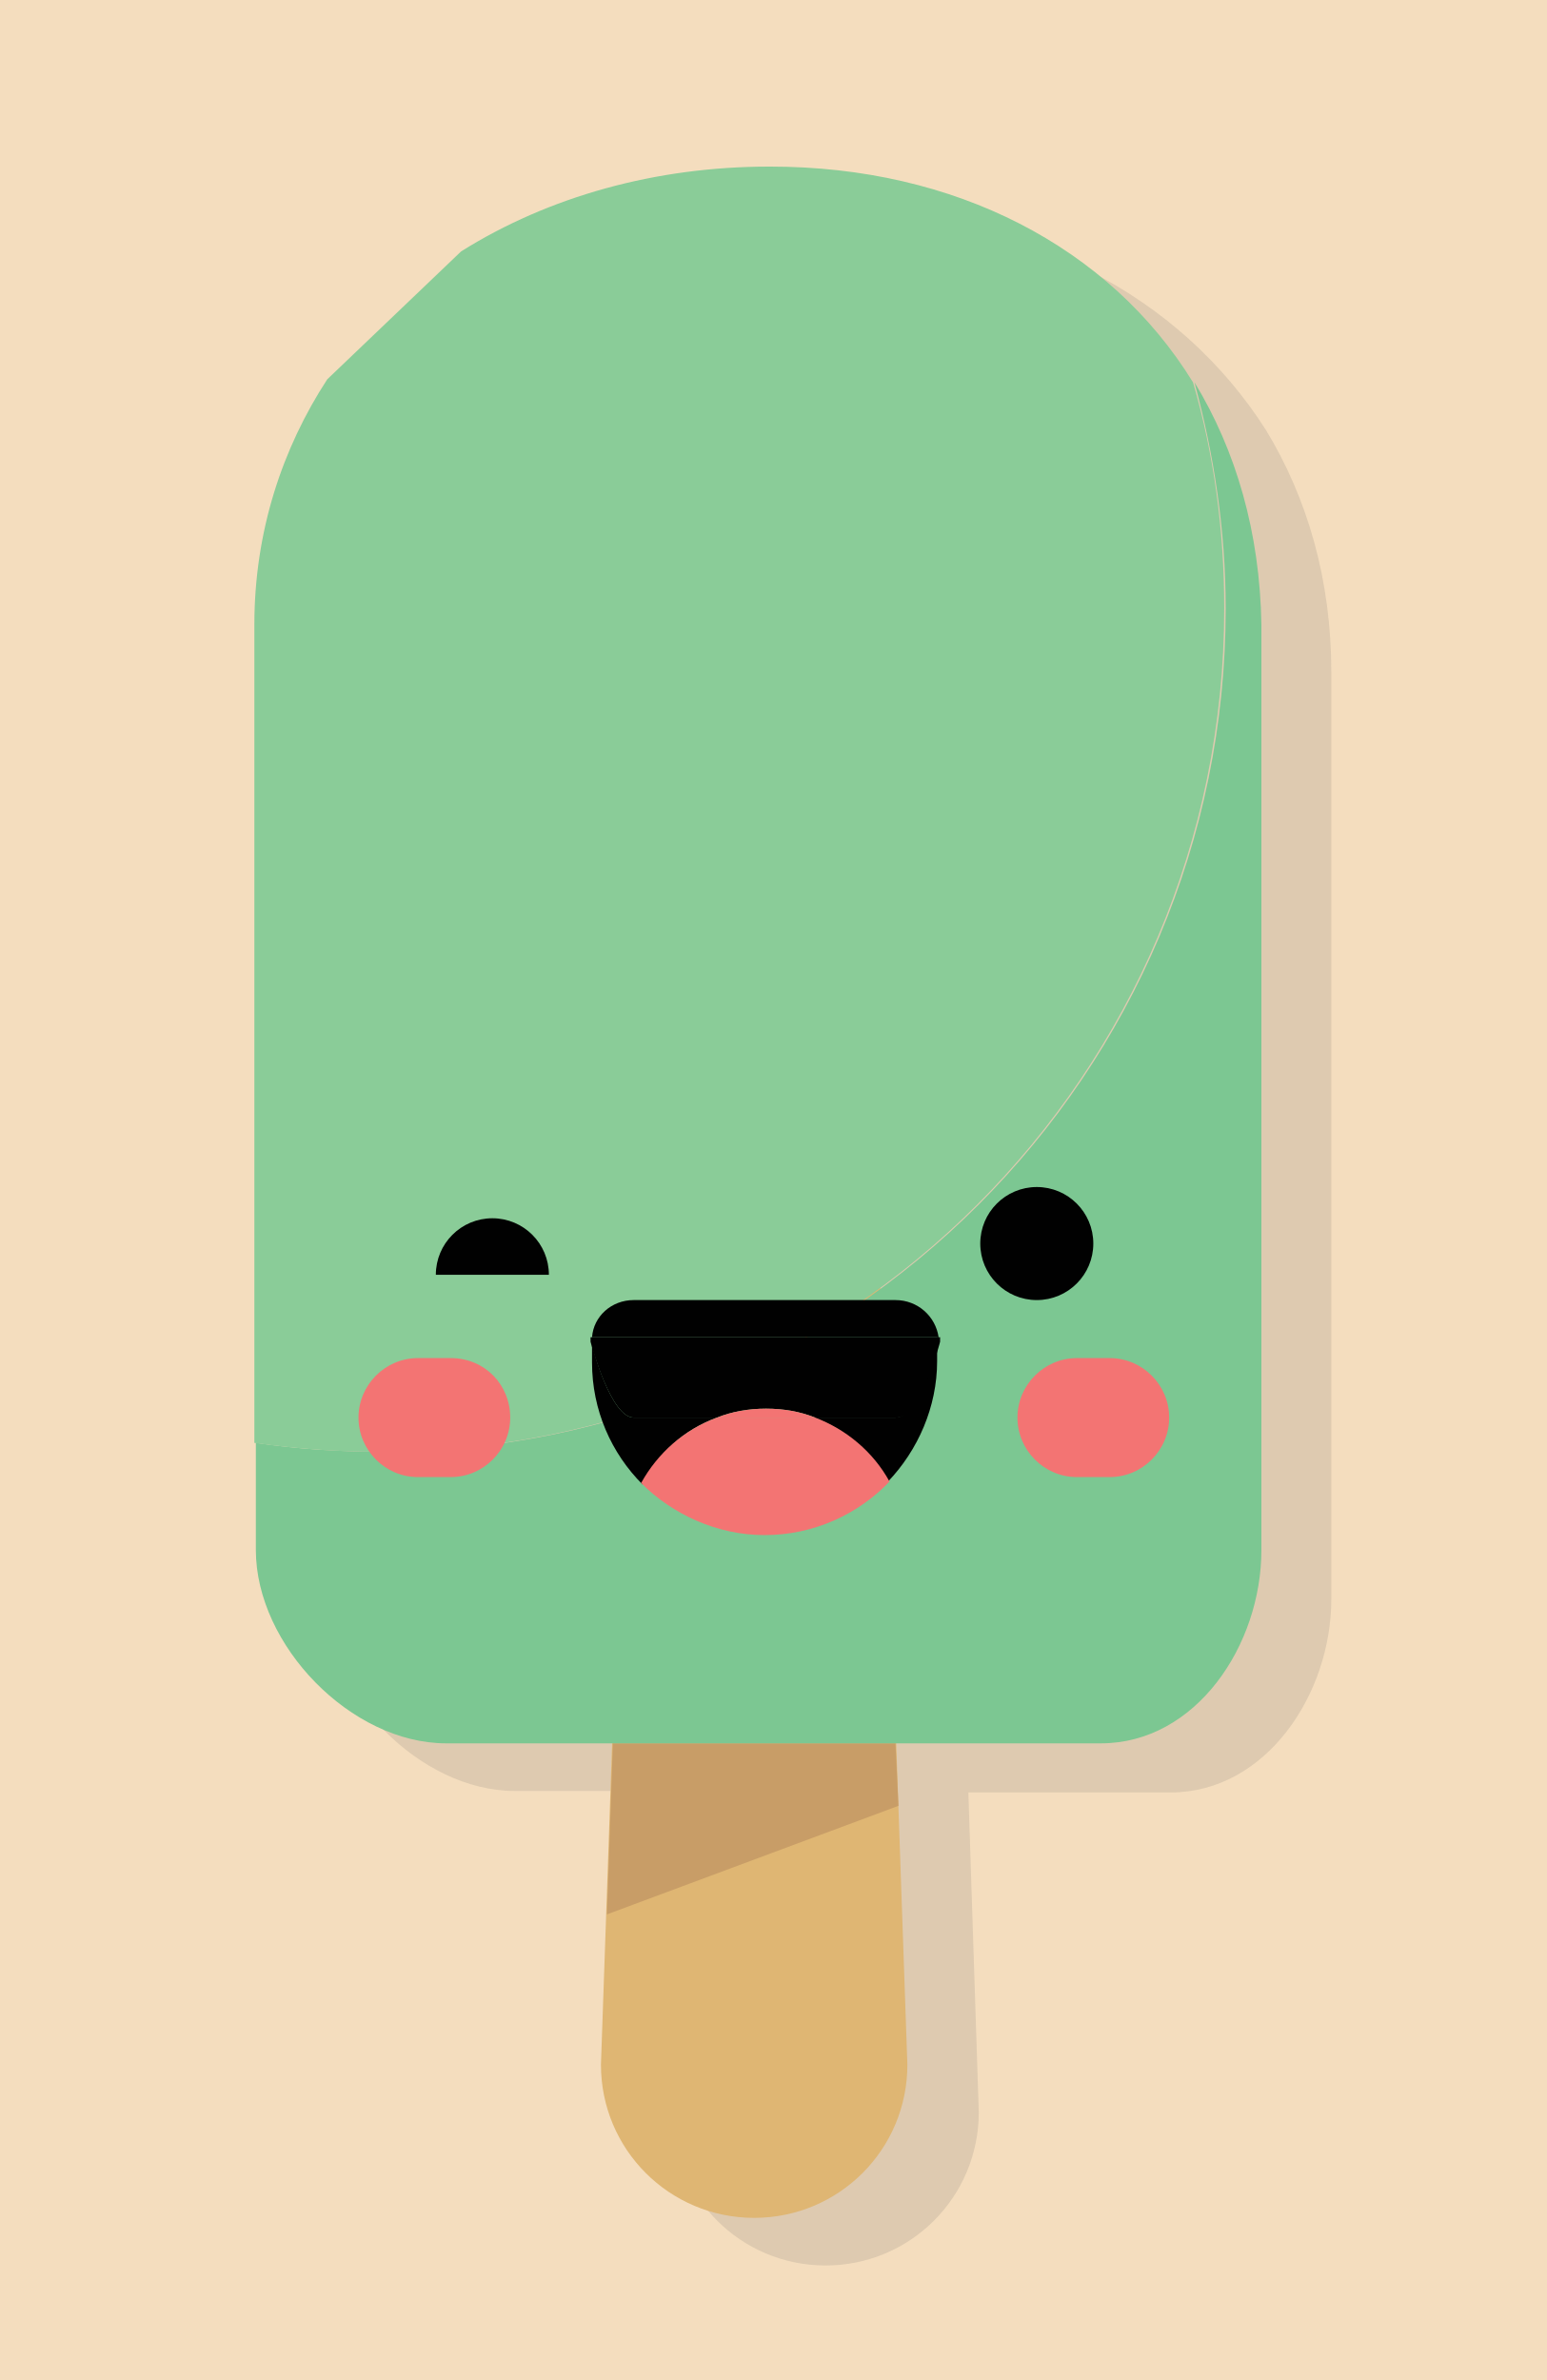
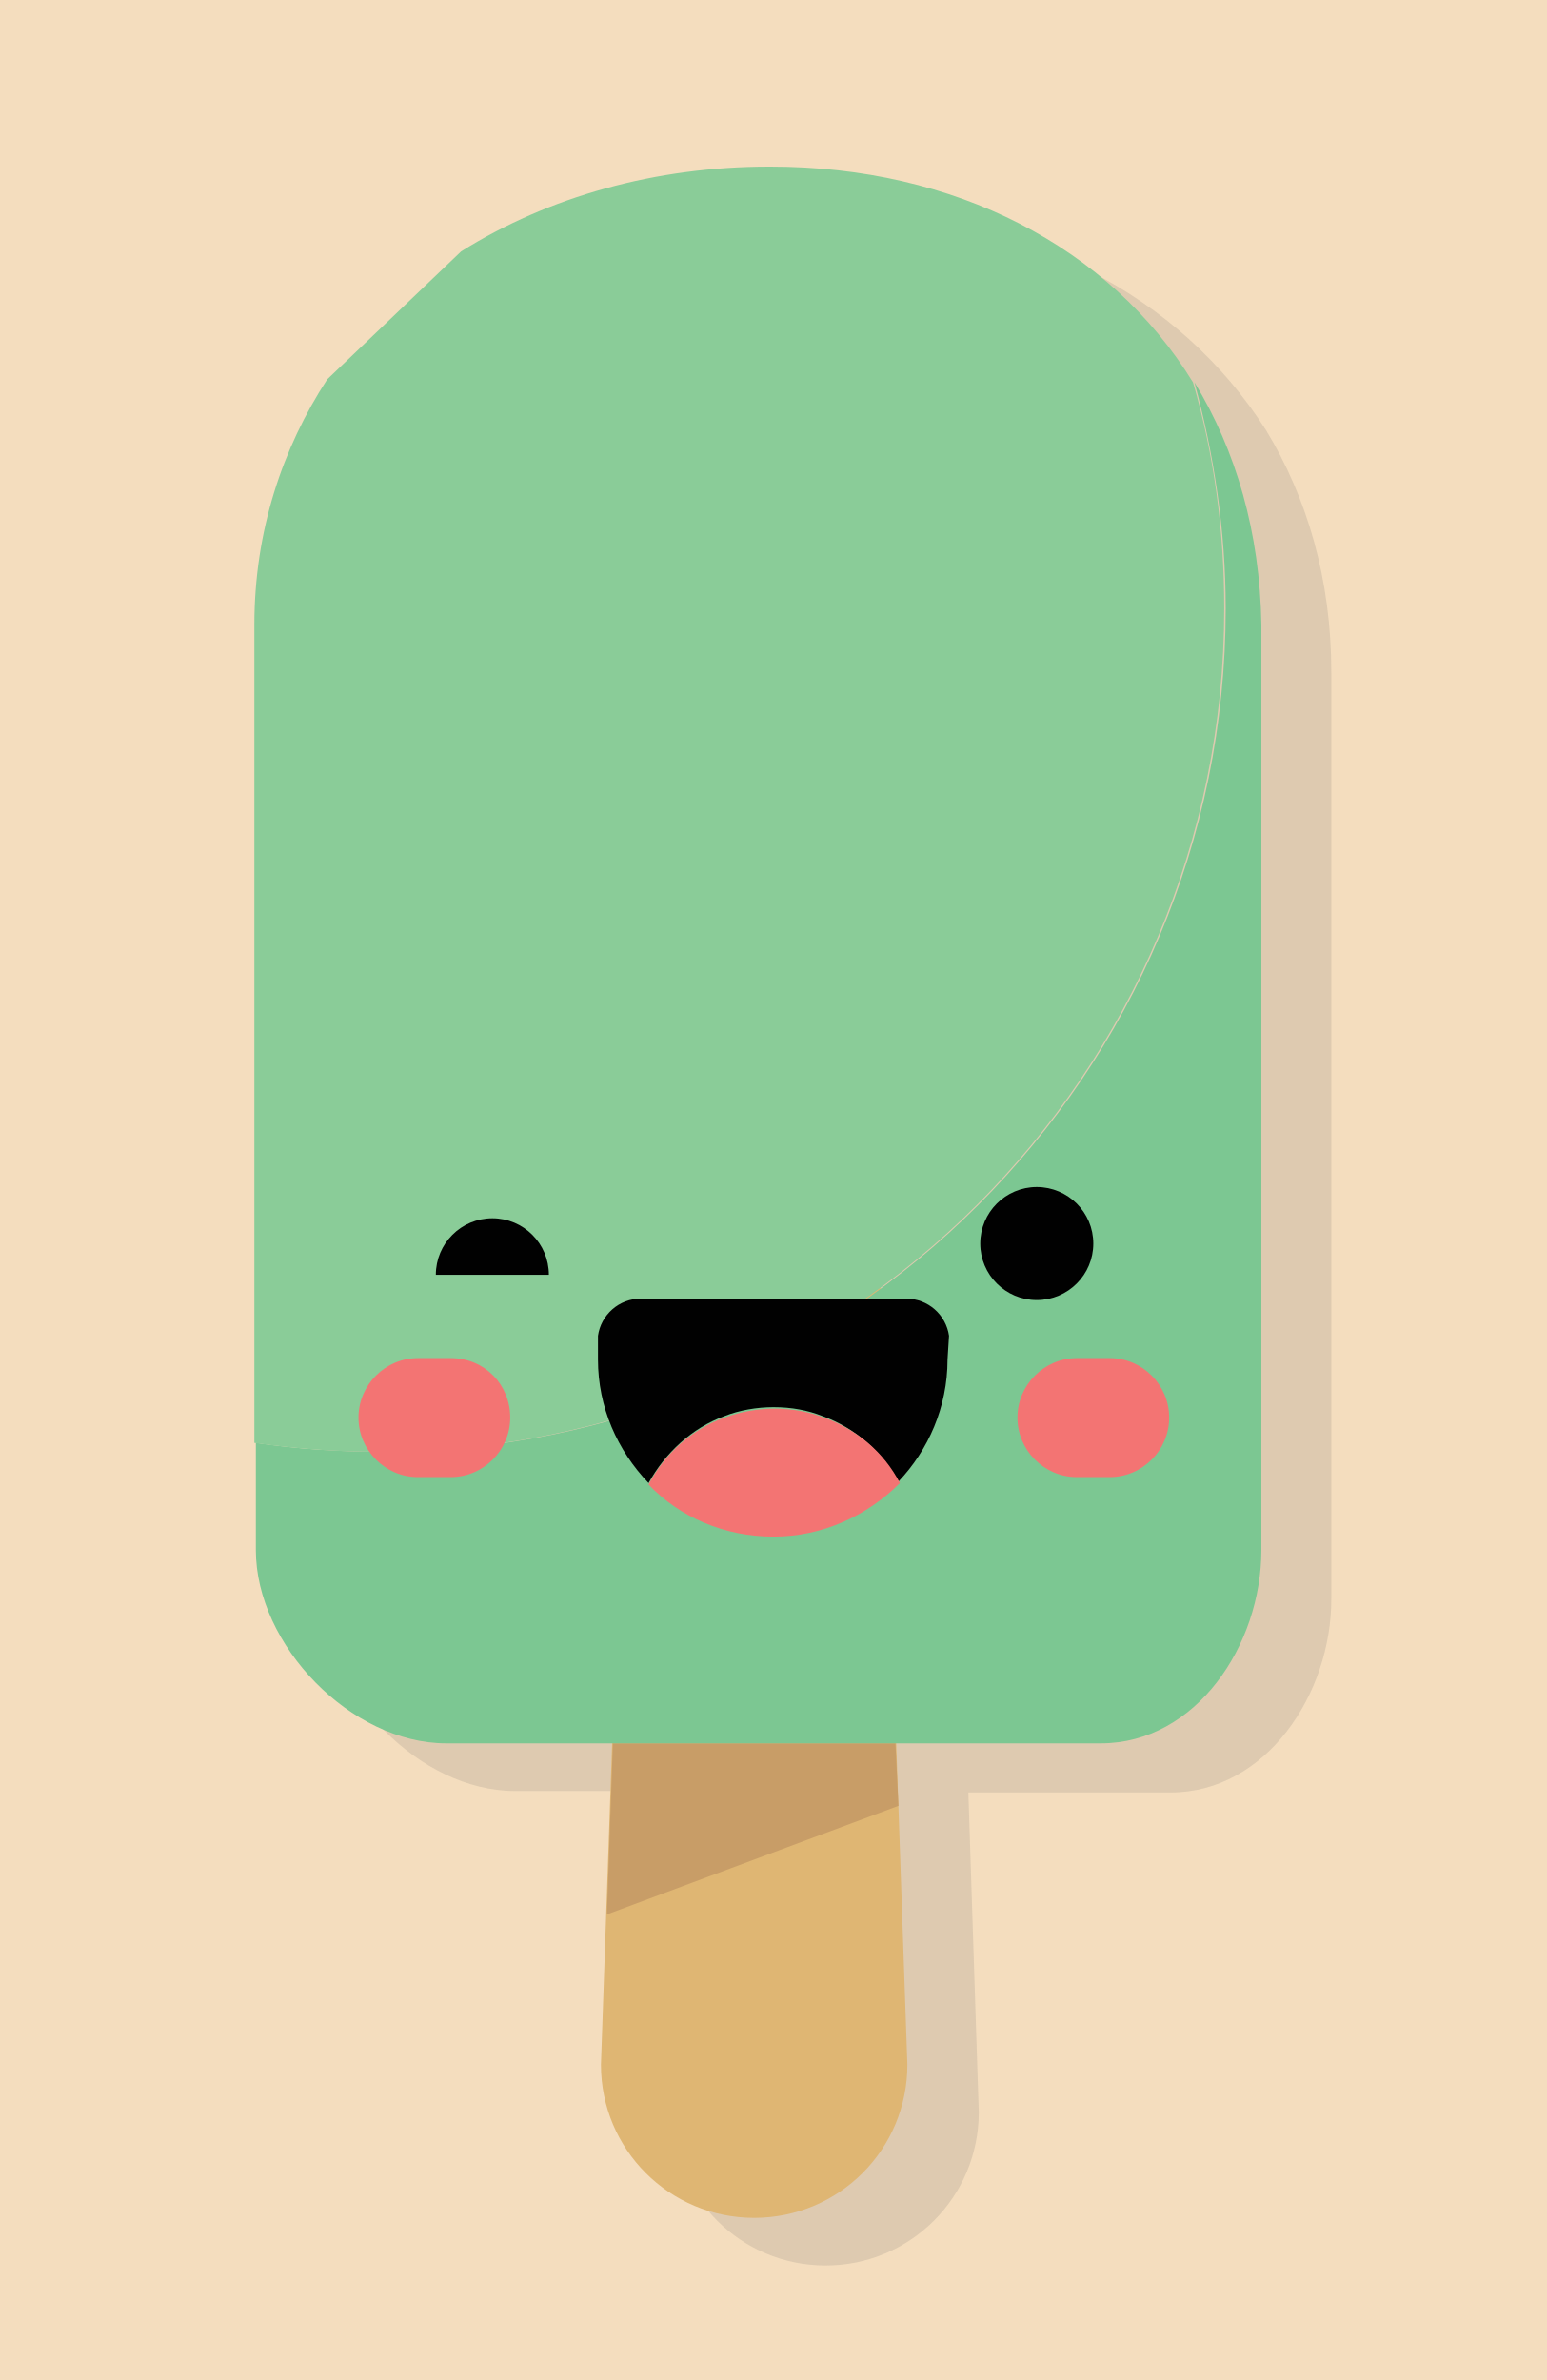
- <svg xmlns="http://www.w3.org/2000/svg" version="1.1" id="Layer_1" x="0px" y="0px" viewBox="0 0 104 160" style="enable-background:new 0 0 104 160;" xml:space="preserve">
-   <style type="text/css">
- 	.st0{fill:#F4DDBE;}
- 	.st1{opacity:0.15;fill:#5E5E5E;}
- 	.st2{fill:#DFB673;}
- 	.st3{fill:#C89D67;}
- 	.st4{fill:#7CC792;}
- 	.st5{fill:#8ACC98;}
- 	.st6{fill:#010101;}
- 	.st7{fill:#F37473;}
- </style>
-   <rect x="0" class="st0" width="104" height="160" />
-   <path class="st1" d="M56.6,14.4L56.6,14.4c-7.6,0-14.9,2-20.7,5.7l-9,8.6c-3.2,4.7-5.1,10.2-5.1,16.5v21.5v0.9v32.6v7.2  c0,6.4,6.4,13,12.8,13h11.3L45.5,132l0,0l-0.3,10c0,5.7,4.6,10.3,10.3,10.3c5.7,0,10.3-4.6,10.3-10.3l-0.7-21.5h13.6  c6.4,0,10.8-6.6,10.8-13V67.6v-1.8V45.2c0-6.2-1.6-11.7-4.4-16.3C79.3,19.8,68.9,14.4,56.6,14.4z" />
+ <svg xmlns="http://www.w3.org/2000/svg" version="1.1" id="Layer_1" x="0px" y="0px" width="552.754px" height="850.391px" viewBox="148.818 0 552.754 850.391" enable-background="new 148.818 0 552.754 850.391" xml:space="preserve">
+   <rect x="148.818" fill="#F4DDBE" width="552.754" height="850.391" />
+   <path opacity="0.15" fill="#5E5E5E" enable-background="new    " d="M449.643,76.535L449.643,76.535  c-40.393,0-79.192,10.63-110.019,30.295l-47.834,45.708c-17.008,24.98-27.106,54.212-27.106,87.697v114.271v4.784v173.267v38.268  c0,34.016,34.016,69.095,68.031,69.095h60.059l-2.126,61.653l0,0l-1.595,53.149c0,30.295,24.449,54.743,54.744,54.743  s54.744-24.448,54.744-54.743l-3.721-114.271h72.283c34.016,0,57.401-35.079,57.401-69.095V359.29v-9.567V240.235  c0-32.953-8.504-62.185-23.386-86.634C570.292,105.236,515.017,76.535,449.643,76.535z" />
  <g>
+     <path fill="#DFB673" d="M473.03,737.714c0,30.295-24.449,54.743-54.744,54.743s-54.744-24.448-54.744-54.743l11.161-321.554   c0-30.295,13.288-54.744,43.583-54.744s43.582,24.449,43.582,54.744L473.03,737.714z" />
+     <polygon fill="#C89D67" points="469.84,645.233 365.667,684.032 367.793,622.911 468.778,622.911  " />
    <g>
-       <path class="st2" d="M61,138.8c0,5.7-4.6,10.3-10.3,10.3c-5.7,0-10.3-4.6-10.3-10.3l2.1-60.5c0-5.7,2.5-10.3,8.2-10.3    c5.7,0,8.2,4.6,8.2,10.3L61,138.8z" />
-       <polygon class="st3" points="60.4,121.4 40.8,128.7 41.2,117.2 60.2,117.2   " />
-       <g>
-         <path class="st4" d="M80.3,25.7c1.3,4.8,2.1,9.9,2.1,15.2c0,31.3-25.4,56.7-56.7,56.7c-2.9,0-5.8-0.2-8.5-0.6v7.2     c0,6.4,6.4,13,12.8,13h44c6.4,0,10.8-6.6,10.8-13V64.3v-1.8V42C84.7,35.8,83.1,30.3,80.3,25.7z" />
-         <path class="st5" d="M82.3,40.9c0-5.3-0.7-10.4-2.1-15.2c-5.6-9.1-16-14.5-28.4-14.5h-0.1c-7.6,0-14.8,2-20.7,5.7l-9,8.6     C19,30.1,17.1,35.7,17.1,42v21.5v0.9V97c2.8,0.4,5.6,0.6,8.5,0.6C56.9,97.6,82.3,72.2,82.3,40.9z" />
-       </g>
-     </g>
-     <g>
-       <g>
-         <path class="st6" d="M29.3,85.7c0-2.1,1.7-3.8,3.8-3.8c2.1,0,3.8,1.7,3.8,3.8" />
-         <circle class="st6" cx="69.7" cy="83.6" r="3.8" />
-       </g>
-       <g>
-         <path class="st7" d="M34.3,95.3c0,2.2-1.8,4-4,4h-2.2c-2.2,0-4-1.8-4-4c0-2.2,1.8-4,4-4h2.2C32.6,91.3,34.3,93.1,34.3,95.3z" />
-         <path class="st7" d="M78.6,95.3c0,2.2-1.8,4-4,4h-2.2c-2.2,0-4-1.8-4-4c0-2.2,1.8-4,4-4h2.2C76.8,91.3,78.6,93.1,78.6,95.3z" />
-       </g>
-       <g>
-         <path class="st6" d="M39.7,89.9v0.2C39.7,90,39.7,90,39.7,89.9L39.7,89.9z" />
-         <path class="st6" d="M48.2,95.3h-5.6c-1.5,0-2.8-4.7-2.8-5v1.3c0,3.2,1.3,6.1,3.4,8.2C44.2,97.7,46,96.1,48.2,95.3z" />
-         <path class="st6" d="M63.1,89.9L63.1,89.9c0,0.1,0,0.2,0,0.3c0,0-1.3,5.1-2.9,5.1h-5.5c2.2,0.8,3.9,2.4,5,4.3     c2-2.1,3.3-5,3.3-8.1V89.9z" />
-         <path class="st6" d="M39.7,90.2C39.7,90.2,39.7,90.2,39.7,90.2l0-0.1C39.7,90.2,39.7,90.2,39.7,90.2z" />
-         <path class="st6" d="M60.2,87.4H42.6c-1.5,0-2.7,1.1-2.8,2.5h23.3C62.9,88.5,61.7,87.4,60.2,87.4z" />
-         <path class="st6" d="M42.6,95.3h5.6c1-0.4,2.1-0.6,3.3-0.6c1.2,0,2.3,0.2,3.3,0.6h5.5c1.6,0,2.9-5.1,2.9-5.1c0-0.1,0-0.2,0-0.3     H39.7c0,0.1,0,0.2,0,0.2v0.1C39.8,90.6,41.1,95.3,42.6,95.3z" />
-         <path class="st7" d="M54.8,95.3h-6.6c-2.2,0.8-4,2.4-5.1,4.4c2.1,2.1,5.1,3.5,8.3,3.5c3.3,0,6.3-1.4,8.4-3.6     C58.7,97.6,56.9,96.1,54.8,95.3z" />
-         <path class="st7" d="M48.2,95.3h6.6c-1-0.4-2.1-0.6-3.3-0.6C50.3,94.7,49.2,94.9,48.2,95.3z" />
-       </g>
+       <path fill="#7CC792" d="M575.608,136.594c6.909,25.512,11.161,52.618,11.161,80.787c0,166.358-134.999,301.357-301.356,301.357    c-15.414,0-30.827-1.063-45.178-3.189v38.268c0,34.016,34.016,69.095,68.031,69.095h233.857c34.016,0,57.401-35.079,57.401-69.095    V341.75v-9.567V223.228C598.993,190.275,590.49,161.042,575.608,136.594z" />
+       <path fill="#8ACC98" d="M586.238,217.381c0-28.169-3.721-55.275-11.162-80.787c-29.763-48.366-85.038-77.066-150.944-77.066H423.6    c-40.394,0-78.661,10.63-110.019,30.295l-47.835,45.708c-15.944,24.449-26.043,54.212-26.043,87.697v114.271v4.784v173.267    c14.882,2.126,29.764,3.189,45.177,3.189C451.238,518.738,586.238,383.739,586.238,217.381z" />
    </g>
  </g>
+   <g>
+     <path fill="#010101" d="M304.546,455.49c0-11.161,9.035-20.197,20.196-20.197s20.196,9.036,20.196,20.197" />
+     <circle fill="#010101" cx="519.269" cy="444.329" r="20.197" />
+   </g>
+   <g>
+     <path fill="#F37473" d="M331.12,506.514c0,11.692-9.567,21.26-21.26,21.26h-11.692c-11.693,0-21.26-9.567-21.26-21.26   c0-11.693,9.566-21.26,21.26-21.26h11.692C322.085,485.254,331.12,494.82,331.12,506.514z" />
+     <path fill="#F37473" d="M566.572,506.514c0,11.692-9.566,21.26-21.26,21.26h-11.692c-11.693,0-21.26-9.567-21.26-21.26   c0-11.693,9.566-21.26,21.26-21.26h11.692C557.005,485.254,566.572,494.82,566.572,506.514z" />
+   </g>
+   <g>
+     <path fill="#010101" d="M362.478,477.282v1.063C362.478,478.345,362.478,477.813,362.478,477.282L362.478,477.282z" />
+     <path fill="#010101" d="M362.478,478.876C362.478,478.876,362.478,479.407,362.478,478.876v-0.531   C362.478,478.876,362.478,478.876,362.478,478.876z" />
+     <path fill="#010101" d="M487.911,477.282c-1.063-7.441-7.441-13.288-15.414-13.288h-94.605c-7.973,0-14.351,5.847-15.414,13.288   c0,0.531,0,1.063,0,1.063v0.531v6.91c0,17.007,6.91,32.421,18.071,44.113c5.847-10.63,15.413-19.665,27.106-23.917   c5.314-2.126,11.692-3.188,17.539-3.188c6.378,0,12.224,1.063,17.539,3.188c11.693,4.252,21.26,12.756,27.107,23.386   c10.629-11.161,17.539-26.574,17.539-43.582L487.911,477.282L487.911,477.282z" />
+     <path fill="#F37473" d="M443.265,506.514h-35.609c-11.693,4.252-21.26,12.756-27.106,23.917   c11.161,11.693,27.106,18.603,44.646,18.603c17.539,0,33.484-7.44,45.177-19.134C464.525,518.738,454.958,510.766,443.265,506.514z   " />
+     <path fill="#F37473" d="M407.656,506.514h35.609c-5.314-2.126-11.691-3.188-17.539-3.188   C419.348,503.325,413.502,504.388,407.656,506.514z" />
+   </g>
</svg>
